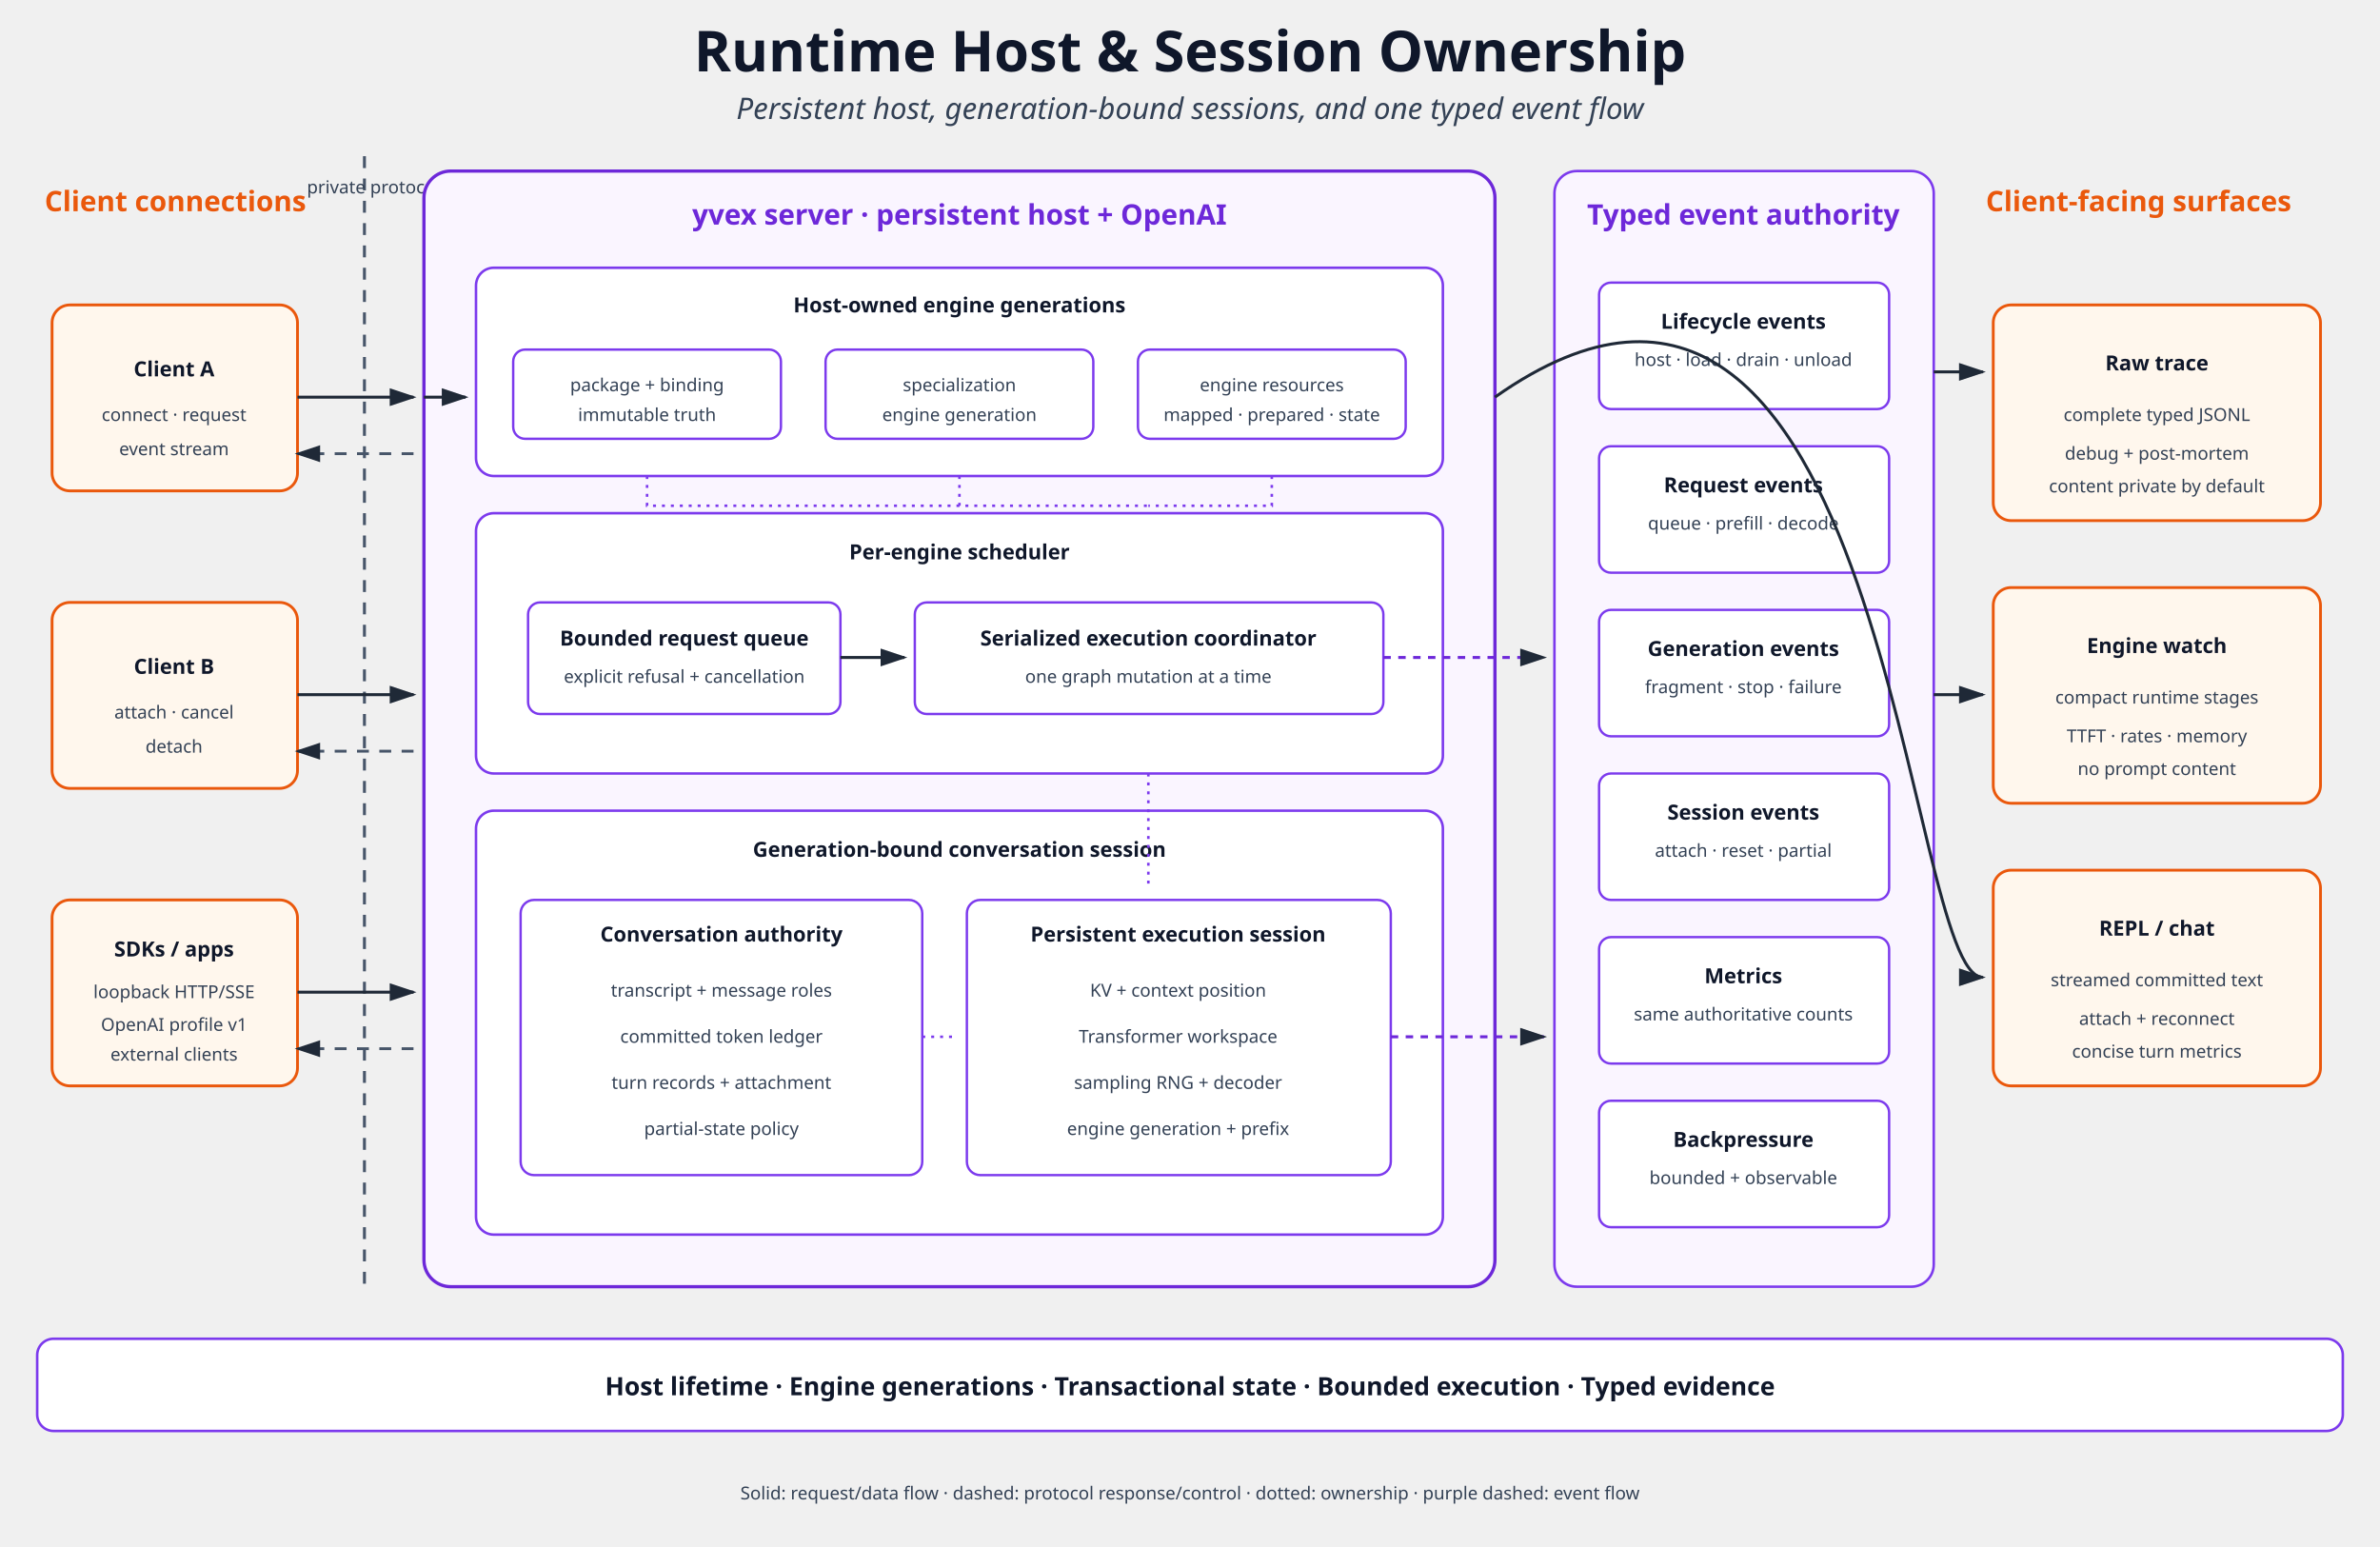
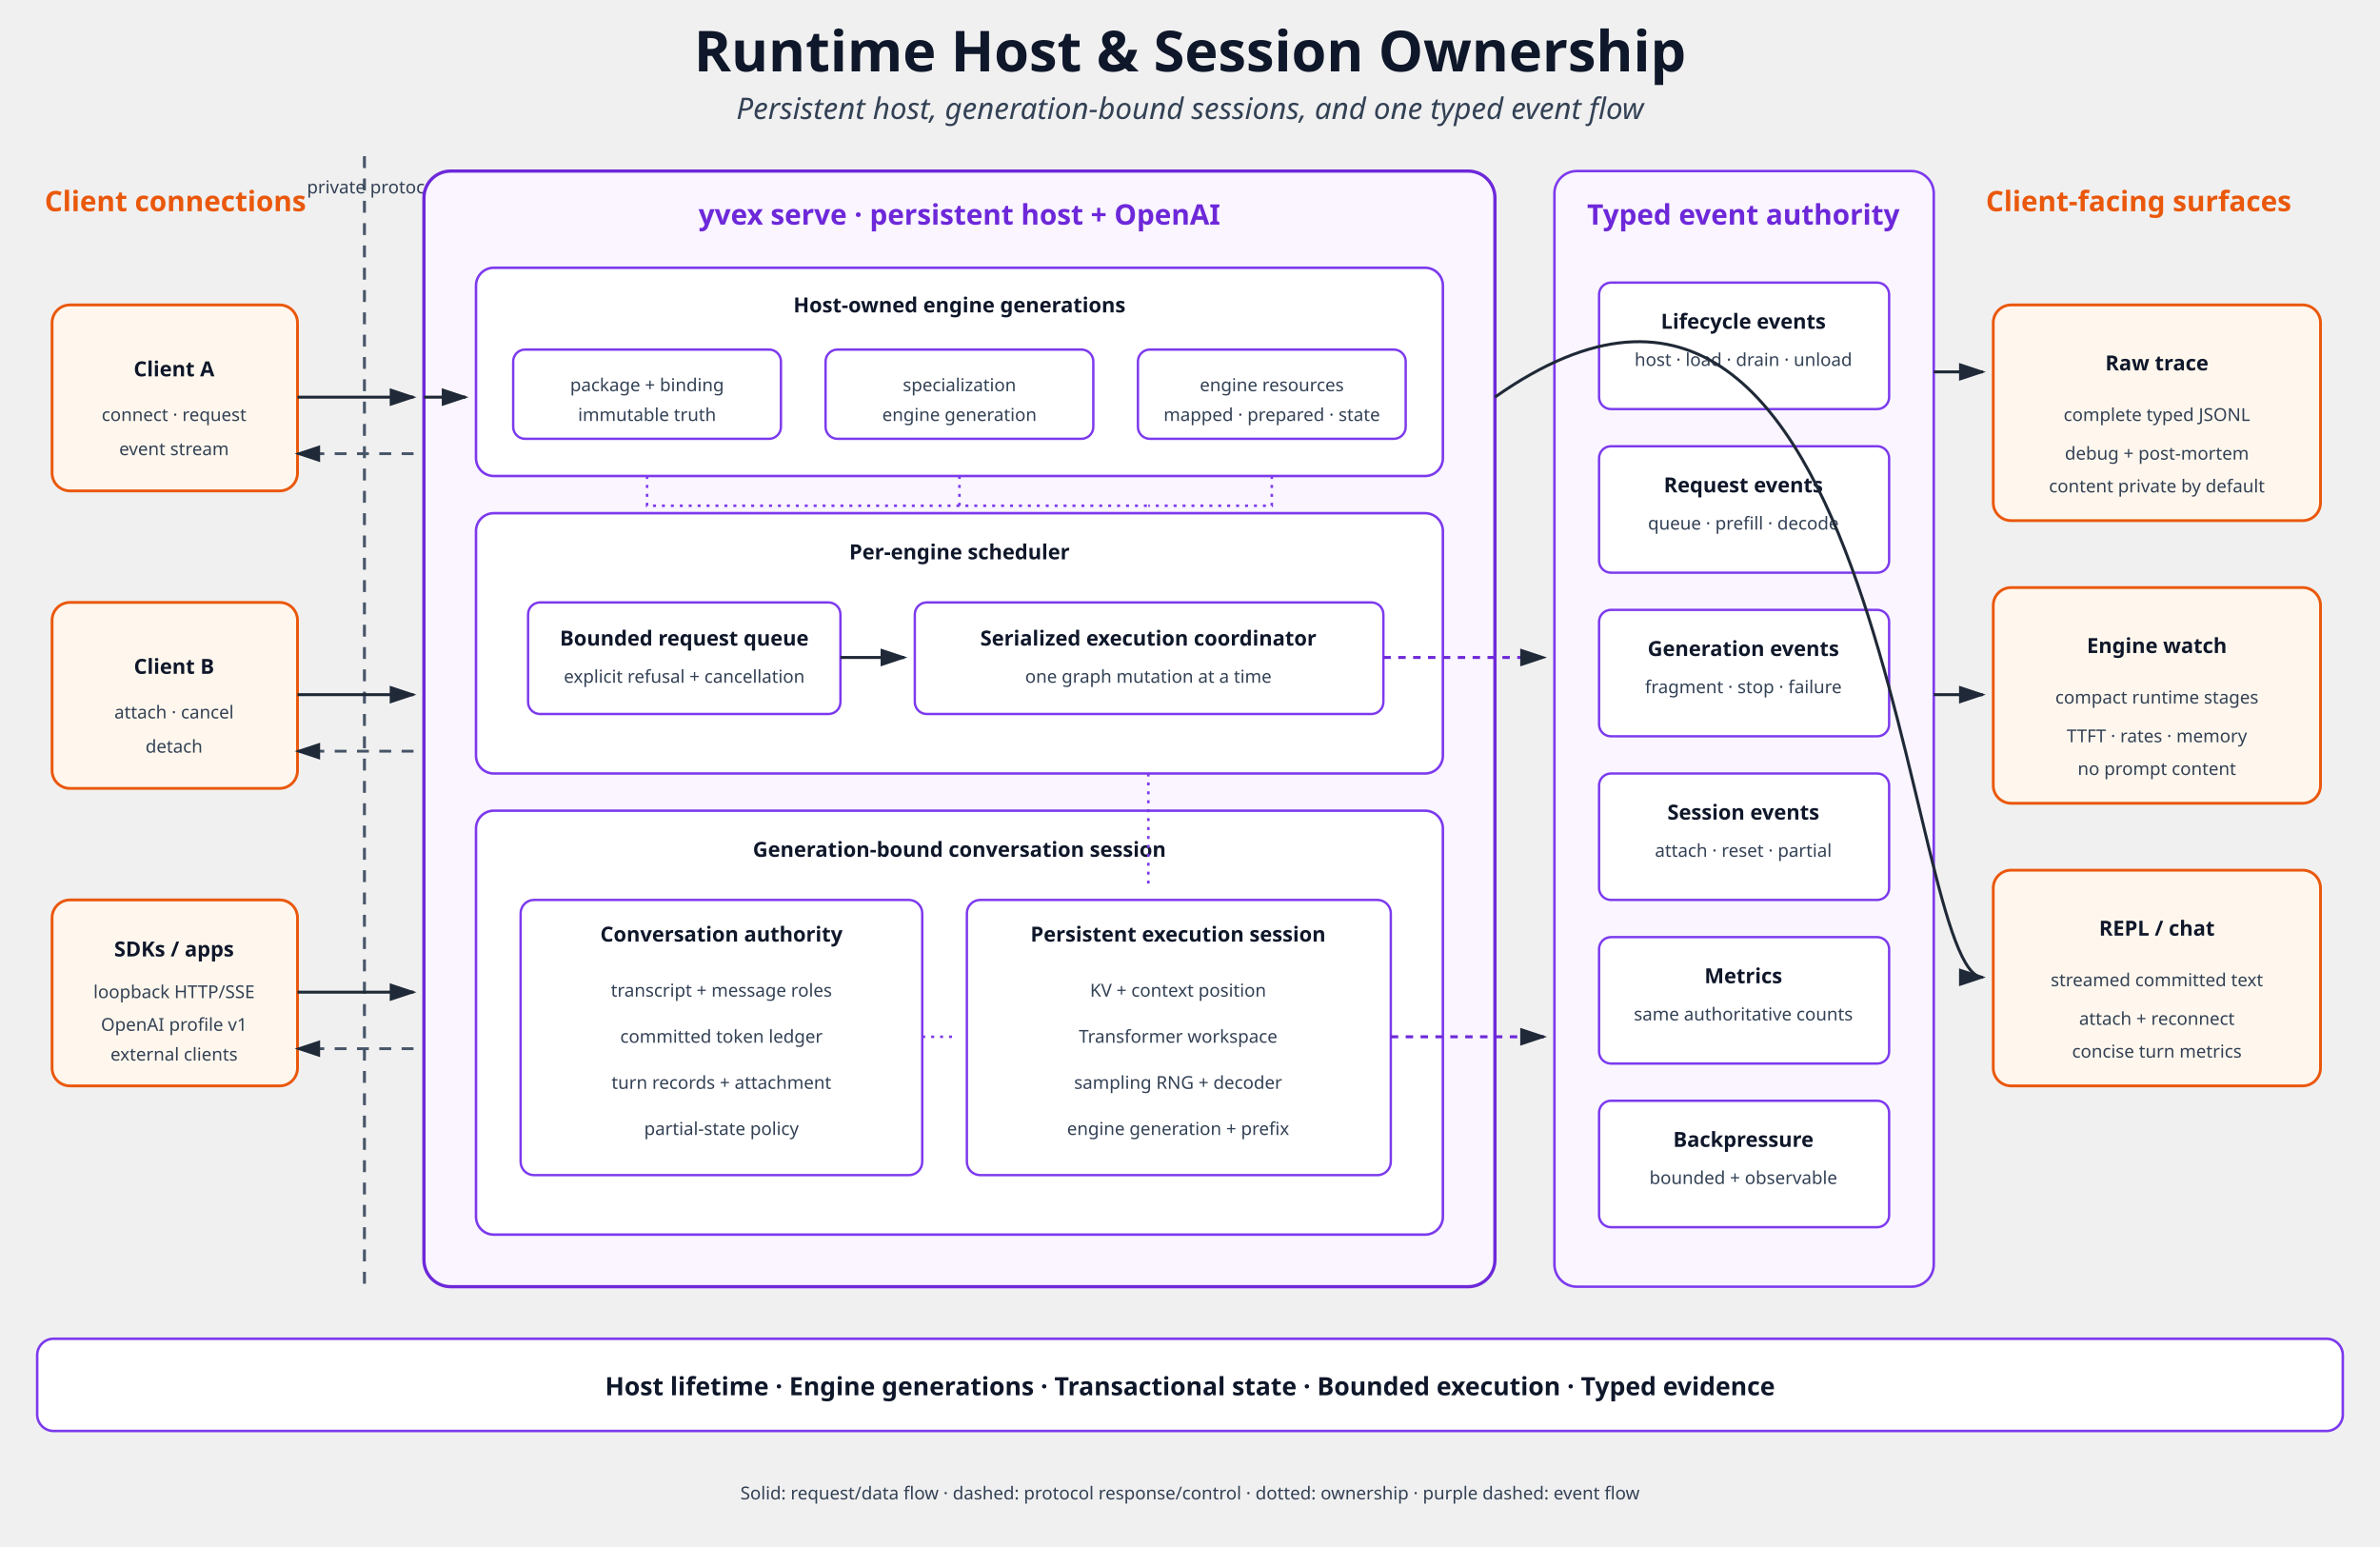
<svg xmlns="http://www.w3.org/2000/svg" width="1600" height="1040" viewBox="0 0 1600 1040" role="img" aria-labelledby="title desc">
  <defs>
    <marker id="arrow" markerWidth="10" markerHeight="10" refX="8" refY="3" orient="auto" markerUnits="strokeWidth">
      <path d="M0 0L0 6L9 3z" class="arrow-fill" />
    </marker>
    <style>
      :root{color-scheme:light dark}.host{fill:#faf5ff;stroke:#6d28d9;stroke-width:2.2}.group{fill:#fff;stroke:#7c3aed;stroke-width:1.7}.client-box{fill:#fff7ed;stroke:#ea580c;stroke-width:1.9}.event-box{fill:#faf5ff;stroke:#7c3aed;stroke-width:1.7}.surface{fill:#fff7ed;stroke:#ea580c;stroke-width:1.9}.state{fill:#fff;stroke:#7c3aed;stroke-width:1.6}.head{fill:#0f172a;font-family:sans-serif;font-size:38px;font-weight:700;text-anchor:middle}.subhead{fill:#334155;font-family:sans-serif;font-size:20px;font-style:italic;text-anchor:middle}.section{font-family:sans-serif;font-size:19px;font-weight:700}.text{fill:#0f172a;font-family:sans-serif;font-size:14px;font-weight:600;text-anchor:middle}.small{fill:#334155;font-family:sans-serif;font-size:12px;text-anchor:middle}.line{fill:none;stroke:#1f2937;stroke-width:2;marker-end:url(#arrow)}.control{fill:none;stroke:#475569;stroke-width:1.9;stroke-dasharray:8 7;marker-end:url(#arrow)}.event{fill:none;stroke:#6d28d9;stroke-width:2;stroke-dasharray:5 5;marker-end:url(#arrow)}.assoc{fill:none;stroke:#7c3aed;stroke-width:1.7;stroke-dasharray:2 4}.divider{stroke:#475569;stroke-width:2;stroke-dasharray:8 7}.arrow-fill{fill:#1f2937}.foot{fill:#0f172a;font-family:sans-serif;font-size:17px;font-weight:600;text-anchor:middle}
      @media (prefers-color-scheme: dark){.host,.event-box{fill:#2e1065;stroke:#c4b5fd}.group,.state{fill:#111827;stroke:#c4b5fd}.client-box,.surface{fill:#431407;stroke:#fdba74}.head,.section,.text,.foot{fill:#f8fafc}.subhead,.small{fill:#cbd5e1}.line,.control{stroke:#e2e8f0}.event,.assoc{stroke:#c4b5fd}.divider{stroke:#94a3b8}.arrow-fill{fill:#e2e8f0}}
    </style>
  </defs>
  <text class="head" x="800" y="48">Runtime Host &amp; Session Ownership</text>
  <text class="subhead" x="800" y="80">Persistent host, generation-bound sessions, and one typed event flow</text>
  <text class="section" x="30" y="142" fill="#ea580c">Client connections</text>
  <line class="divider" x1="245" y1="105" x2="245" y2="865" />
  <text class="small" x="280" y="130">private protocol boundary</text>
  <g transform="translate(35 205)">
    <rect class="client-box" width="165" height="125" rx="12" />
    <text class="text" x="82" y="48">Client A</text>
    <text class="small" x="82" y="78">connect · request</text>
    <text class="small" x="82" y="101">event stream</text>
  </g>
  <g transform="translate(35 405)">
    <rect class="client-box" width="165" height="125" rx="12" />
    <text class="text" x="82" y="48">Client B</text>
    <text class="small" x="82" y="78">attach · cancel</text>
    <text class="small" x="82" y="101">detach</text>
  </g>
  <g transform="translate(35 605)">
    <rect class="client-box" width="165" height="125" rx="12" />
    <text class="text" x="82" y="38">SDKs / apps</text>
    <text class="small" x="82" y="66">loopback HTTP/SSE</text>
    <text class="small" x="82" y="88">OpenAI profile v1</text>
    <text class="small" x="82" y="108">external clients</text>
  </g>
  <rect class="host" x="285" y="115" width="720" height="750" rx="18" />
-   <text class="section" x="645" y="151" fill="#6d28d9" text-anchor="middle">yvex server · persistent host + OpenAI</text>
+   <text class="section" x="645" y="151" fill="#6d28d9" text-anchor="middle">yvex serve · persistent host + OpenAI</text>
  <rect class="group" x="320" y="180" width="650" height="140" rx="12" />
  <text class="text" x="645" y="210">Host-owned engine generations</text>
  <rect class="state" x="345" y="235" width="180" height="60" rx="8" />
  <text class="small" x="435" y="263">package + binding</text>
  <text class="small" x="435" y="283">immutable truth</text>
  <rect class="state" x="555" y="235" width="180" height="60" rx="8" />
  <text class="small" x="645" y="263">specialization</text>
  <text class="small" x="645" y="283">engine generation</text>
  <rect class="state" x="765" y="235" width="180" height="60" rx="8" />
  <text class="small" x="855" y="263">engine resources</text>
  <text class="small" x="855" y="283">mapped · prepared · state</text>
  <rect class="group" x="320" y="345" width="650" height="175" rx="12" />
  <text class="text" x="645" y="376">Per-engine scheduler</text>
  <rect class="state" x="355" y="405" width="210" height="75" rx="8" />
  <text class="text" x="460" y="434">Bounded request queue</text>
  <text class="small" x="460" y="459">explicit refusal + cancellation</text>
  <rect class="state" x="615" y="405" width="315" height="75" rx="8" />
  <text class="text" x="772" y="434">Serialized execution coordinator</text>
  <text class="small" x="772" y="459">one graph mutation at a time</text>
  <path class="line" d="M565 442H608" />
  <path class="assoc" d="M435 320V340H772" />
  <path class="assoc" d="M645 320V340" />
  <path class="assoc" d="M855 320V340H772" />
  <rect class="group" x="320" y="545" width="650" height="285" rx="12" />
  <text class="text" x="645" y="576">Generation-bound conversation session</text>
  <rect class="state" x="350" y="605" width="270" height="185" rx="9" />
  <text class="text" x="485" y="633">Conversation authority</text>
  <text class="small" x="485" y="670">transcript + message roles</text>
  <text class="small" x="485" y="701">committed token ledger</text>
  <text class="small" x="485" y="732">turn records + attachment</text>
  <text class="small" x="485" y="763">partial-state policy</text>
  <rect class="state" x="650" y="605" width="285" height="185" rx="9" />
  <text class="text" x="792" y="633">Persistent execution session</text>
  <text class="small" x="792" y="670">KV + context position</text>
  <text class="small" x="792" y="701">Transformer workspace</text>
  <text class="small" x="792" y="732">sampling RNG + decoder</text>
  <text class="small" x="792" y="763">engine generation + prefix</text>
  <path class="assoc" d="M620 697H643" />
  <path class="assoc" d="M772 520V598" />
  <path class="line" d="M200 267H278" />
  <path class="control" d="M278 305H200" />
  <path class="line" d="M200 467H278" />
  <path class="control" d="M278 505H200" />
  <path class="line" d="M200 667H278" />
  <path class="control" d="M278 705H200" />
  <path class="line" d="M285 267H313" />
  <rect class="event-box" x="1045" y="115" width="255" height="750" rx="15" />
  <text class="section" x="1172" y="151" fill="#6d28d9" text-anchor="middle">Typed event authority</text>
  <g transform="translate(1075 190)">
    <rect class="state" width="195" height="85" rx="8" />
    <text class="text" x="97" y="31">Lifecycle events</text>
    <text class="small" x="97" y="56">host · load · drain · unload</text>
  </g>
  <g transform="translate(1075 300)">
    <rect class="state" width="195" height="85" rx="8" />
    <text class="text" x="97" y="31">Request events</text>
    <text class="small" x="97" y="56">queue · prefill · decode</text>
  </g>
  <g transform="translate(1075 410)">
    <rect class="state" width="195" height="85" rx="8" />
    <text class="text" x="97" y="31">Generation events</text>
    <text class="small" x="97" y="56">fragment · stop · failure</text>
  </g>
  <g transform="translate(1075 520)">
    <rect class="state" width="195" height="85" rx="8" />
    <text class="text" x="97" y="31">Session events</text>
    <text class="small" x="97" y="56">attach · reset · partial</text>
  </g>
  <g transform="translate(1075 630)">
    <rect class="state" width="195" height="85" rx="8" />
    <text class="text" x="97" y="31">Metrics</text>
    <text class="small" x="97" y="56">same authoritative counts</text>
  </g>
  <g transform="translate(1075 740)">
    <rect class="state" width="195" height="85" rx="8" />
    <text class="text" x="97" y="31">Backpressure</text>
    <text class="small" x="97" y="56">bounded + observable</text>
  </g>
  <path class="event" d="M930 442H1038" />
  <path class="event" d="M935 697H1038" />
  <text class="section" x="1335" y="142" fill="#ea580c">Client-facing surfaces</text>
  <g transform="translate(1340 205)">
    <rect class="surface" width="220" height="145" rx="12" />
    <text class="text" x="110" y="44">Raw trace</text>
    <text class="small" x="110" y="78">complete typed JSONL</text>
    <text class="small" x="110" y="104">debug + post-mortem</text>
    <text class="small" x="110" y="126">content private by default</text>
  </g>
  <g transform="translate(1340 395)">
    <rect class="surface" width="220" height="145" rx="12" />
    <text class="text" x="110" y="44">Engine watch</text>
    <text class="small" x="110" y="78">compact runtime stages</text>
    <text class="small" x="110" y="104">TTFT · rates · memory</text>
    <text class="small" x="110" y="126">no prompt content</text>
  </g>
  <g transform="translate(1340 585)">
    <rect class="surface" width="220" height="145" rx="12" />
    <text class="text" x="110" y="44">REPL / chat</text>
    <text class="small" x="110" y="78">streamed committed text</text>
    <text class="small" x="110" y="104">attach + reconnect</text>
    <text class="small" x="110" y="126">concise turn metrics</text>
  </g>
  <path class="line" d="M1300 250H1333" />
  <path class="line" d="M1300 467H1333" />
  <path class="line" d="M1005 267C1270 80 1280 657 1333 657" />
  <rect class="group" x="25" y="900" width="1550" height="62" rx="11" />
  <text class="foot" x="800" y="938">Host lifetime  ·  Engine generations  ·  Transactional state  ·  Bounded execution  ·  Typed evidence</text>
  <text class="small" x="800" y="1008">Solid: request/data flow   ·   dashed: protocol response/control   ·   dotted: ownership   ·   purple dashed: event flow</text>
</svg>
